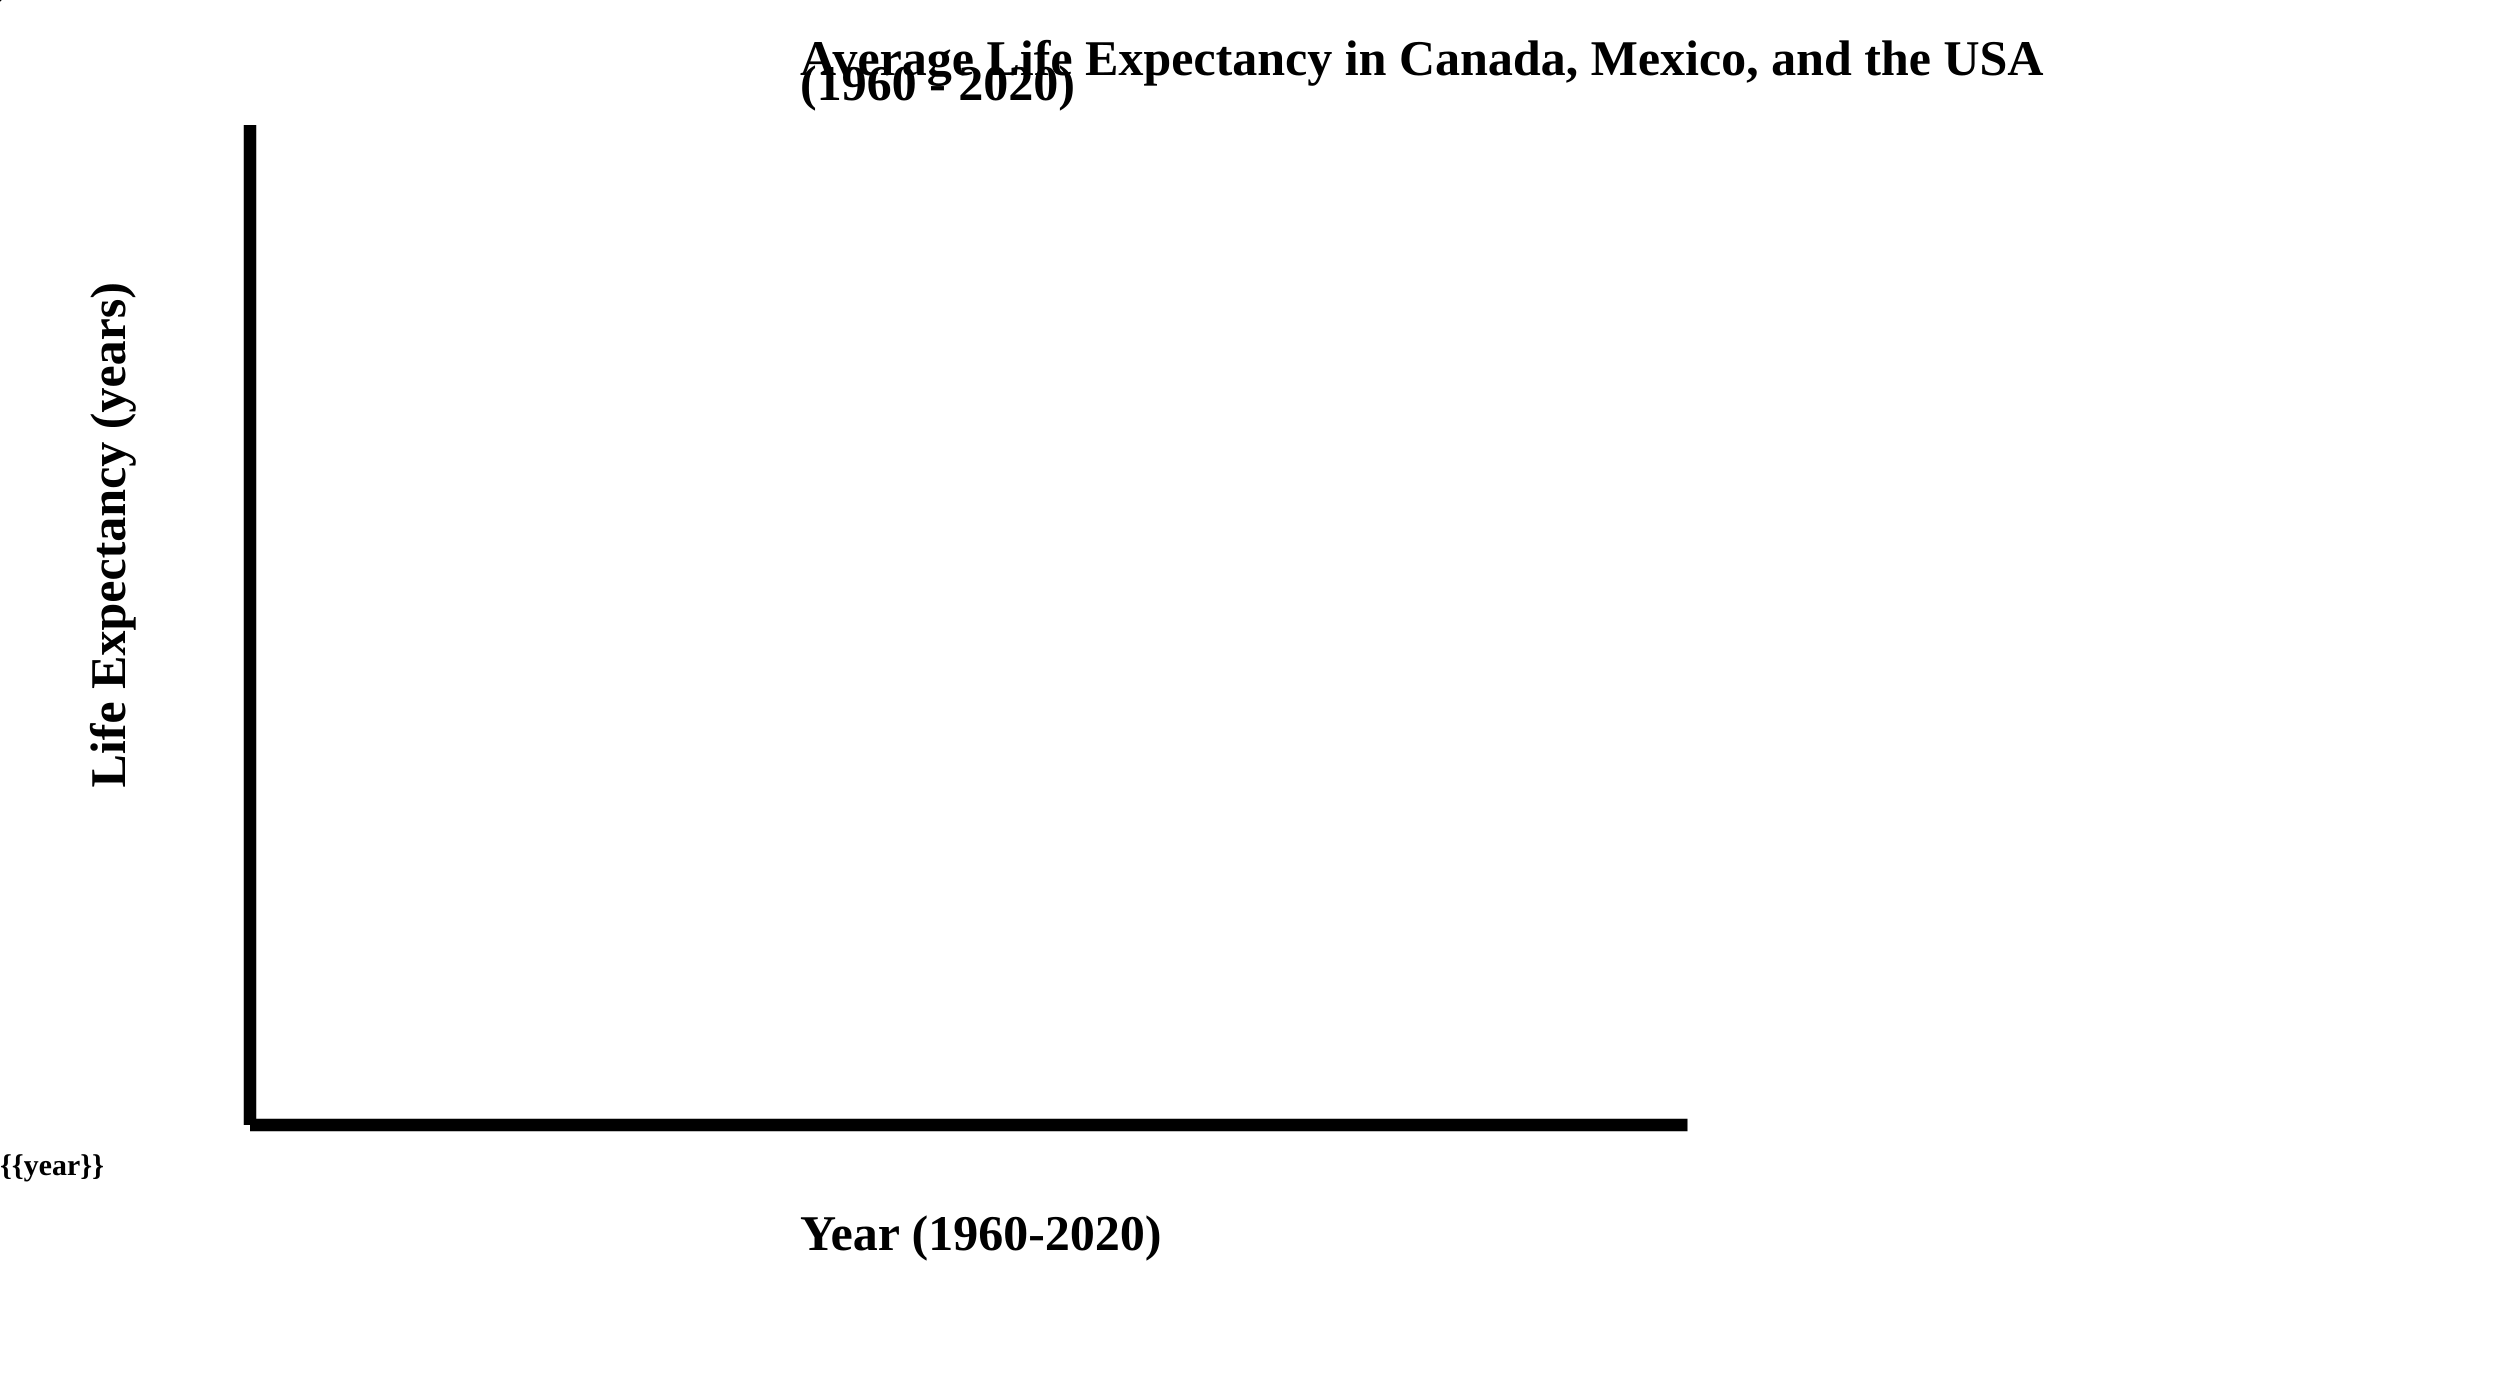
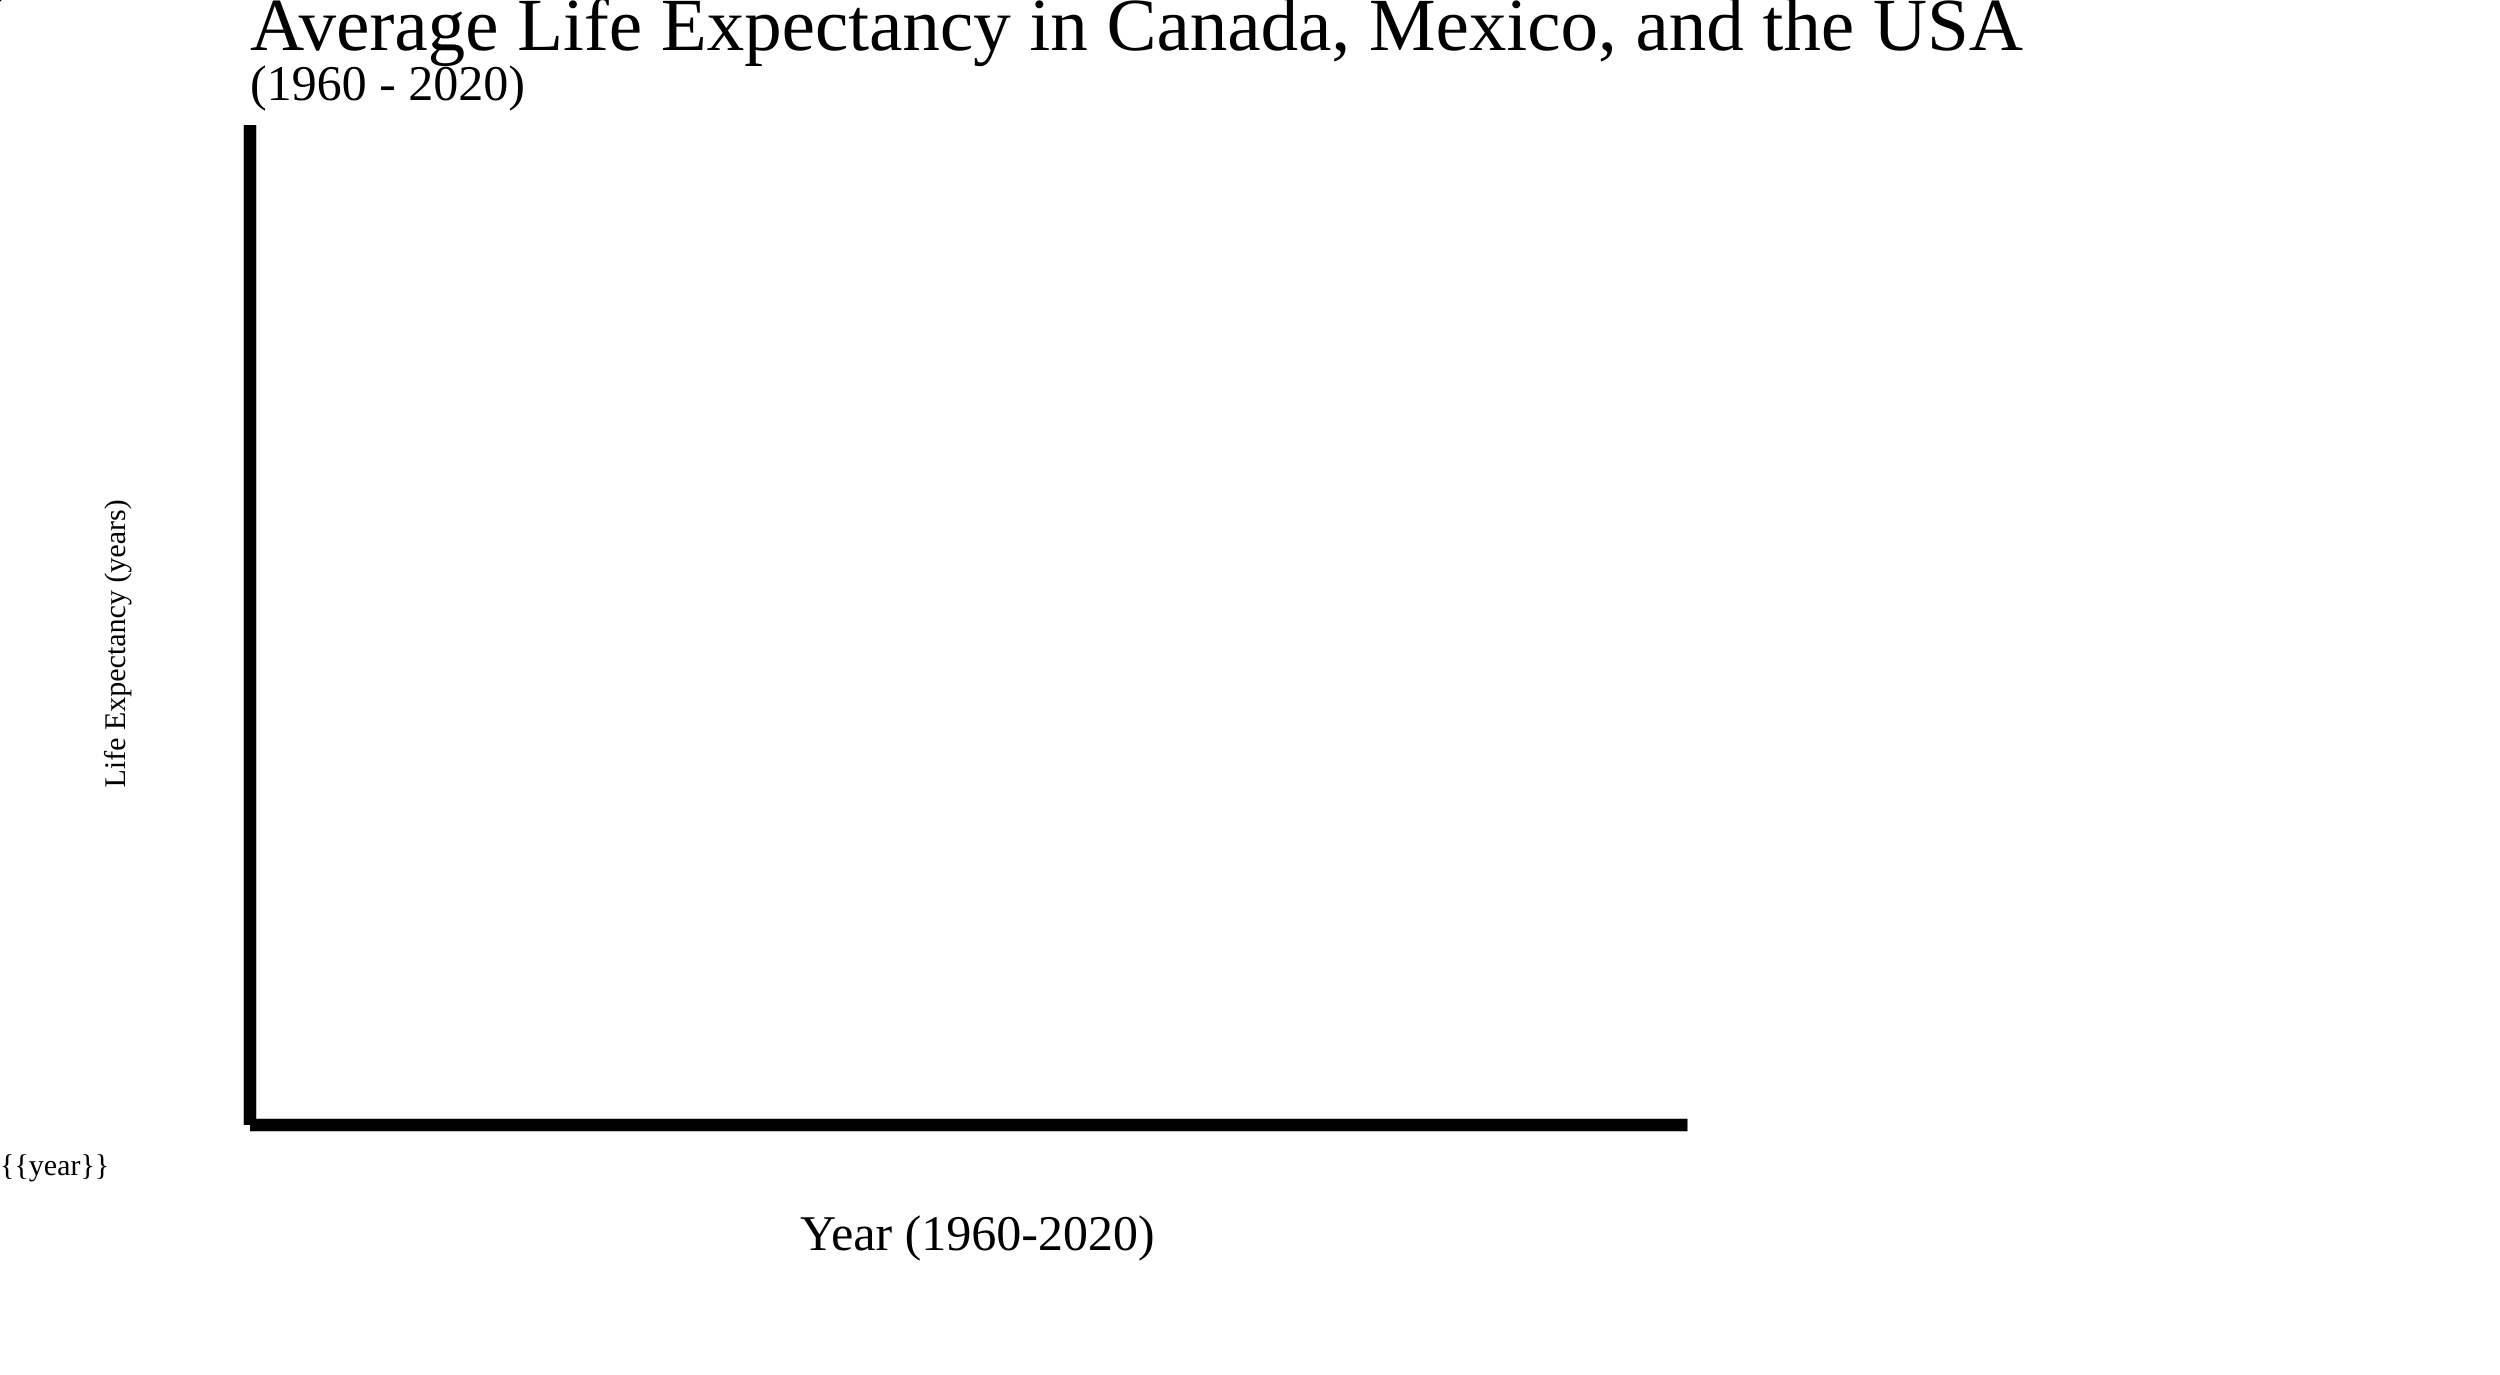
<svg xmlns="http://www.w3.org/2000/svg" viewBox="0 0 1000 550" width="1000" height="550">
-   <style>
-      .label {
-           font-weight: bold;
-      }
- 
-      #axis_title {
-           font-size: 20px;
-      }
-      </style>
  <line class="axis" x1="100" y1="450" x2="675" y2="450" stroke="black" stroke-width="5" />
  <line class="axis" x1="100" y1="50" x2="100" y2="450" stroke="black" stroke-width="5" />

     {% for point in canada_endpoints %}
          <line class="line" x1="{{100+loop.index0*90}}" y1="{{480-point[0]}}" x2="{{100+(loop.index0+1)*90}}" y2="{{480-point[1]}}" stroke-linecap="round" stroke="black" />
     {% endfor %}

     {% for point in mexico_endpoints %}
          <line class="line" x1="{{100+loop.index0*90}}" y1="{{480-point[0]}}" x2="{{100+(loop.index0+1)*90}}" y2="{{480-point[1]}}" stroke-linecap="round" stroke="black" />
     {% endfor %}

     {% for point in usa_endpoints %}
          <line class="line" x1="{{100+loop.index0*90}}" y1="{{480-point[0]}}" x2="{{100+(loop.index0+1)*90}}" y2="{{480-point[1]}}" stroke-linecap="round" stroke="black" />
     {% endfor %}
     
    


     {% for year in increment_years %}
      <text class="label" x="{{100+loop.index0*90}}" y="470">{{year}}</text>
     {% endfor %} 
     <text class="label" id="axis_title" x="320" y="500" font-size="20px" text-anchor="center">Year (1960-2020)</text>
  <text class="label" id="axis_title" text-anchor="center" alignment-baseline="middle" transform="translate(50, 315) rotate(270)">Life Expectancy (years)</text>
-   <text class="label" id="axis_title" x="320" y="30" font-size="30px" text-anchor="center">Average Life Expectancy in Canada, Mexico, and the USA </text>
-   <text class="label" id="axis_title" x="320" y="40" font-size="20px" text-anchor="center"> (1960 - 2020) </text>
+   <text class="label" id="title" x="100" y="20" font-size="30px">Average Life Expectancy in Canada, Mexico, and the USA </text>
+   <text class="label" id="title" x="100" y="40" font-size="20px"> (1960 - 2020) </text>
</svg>
